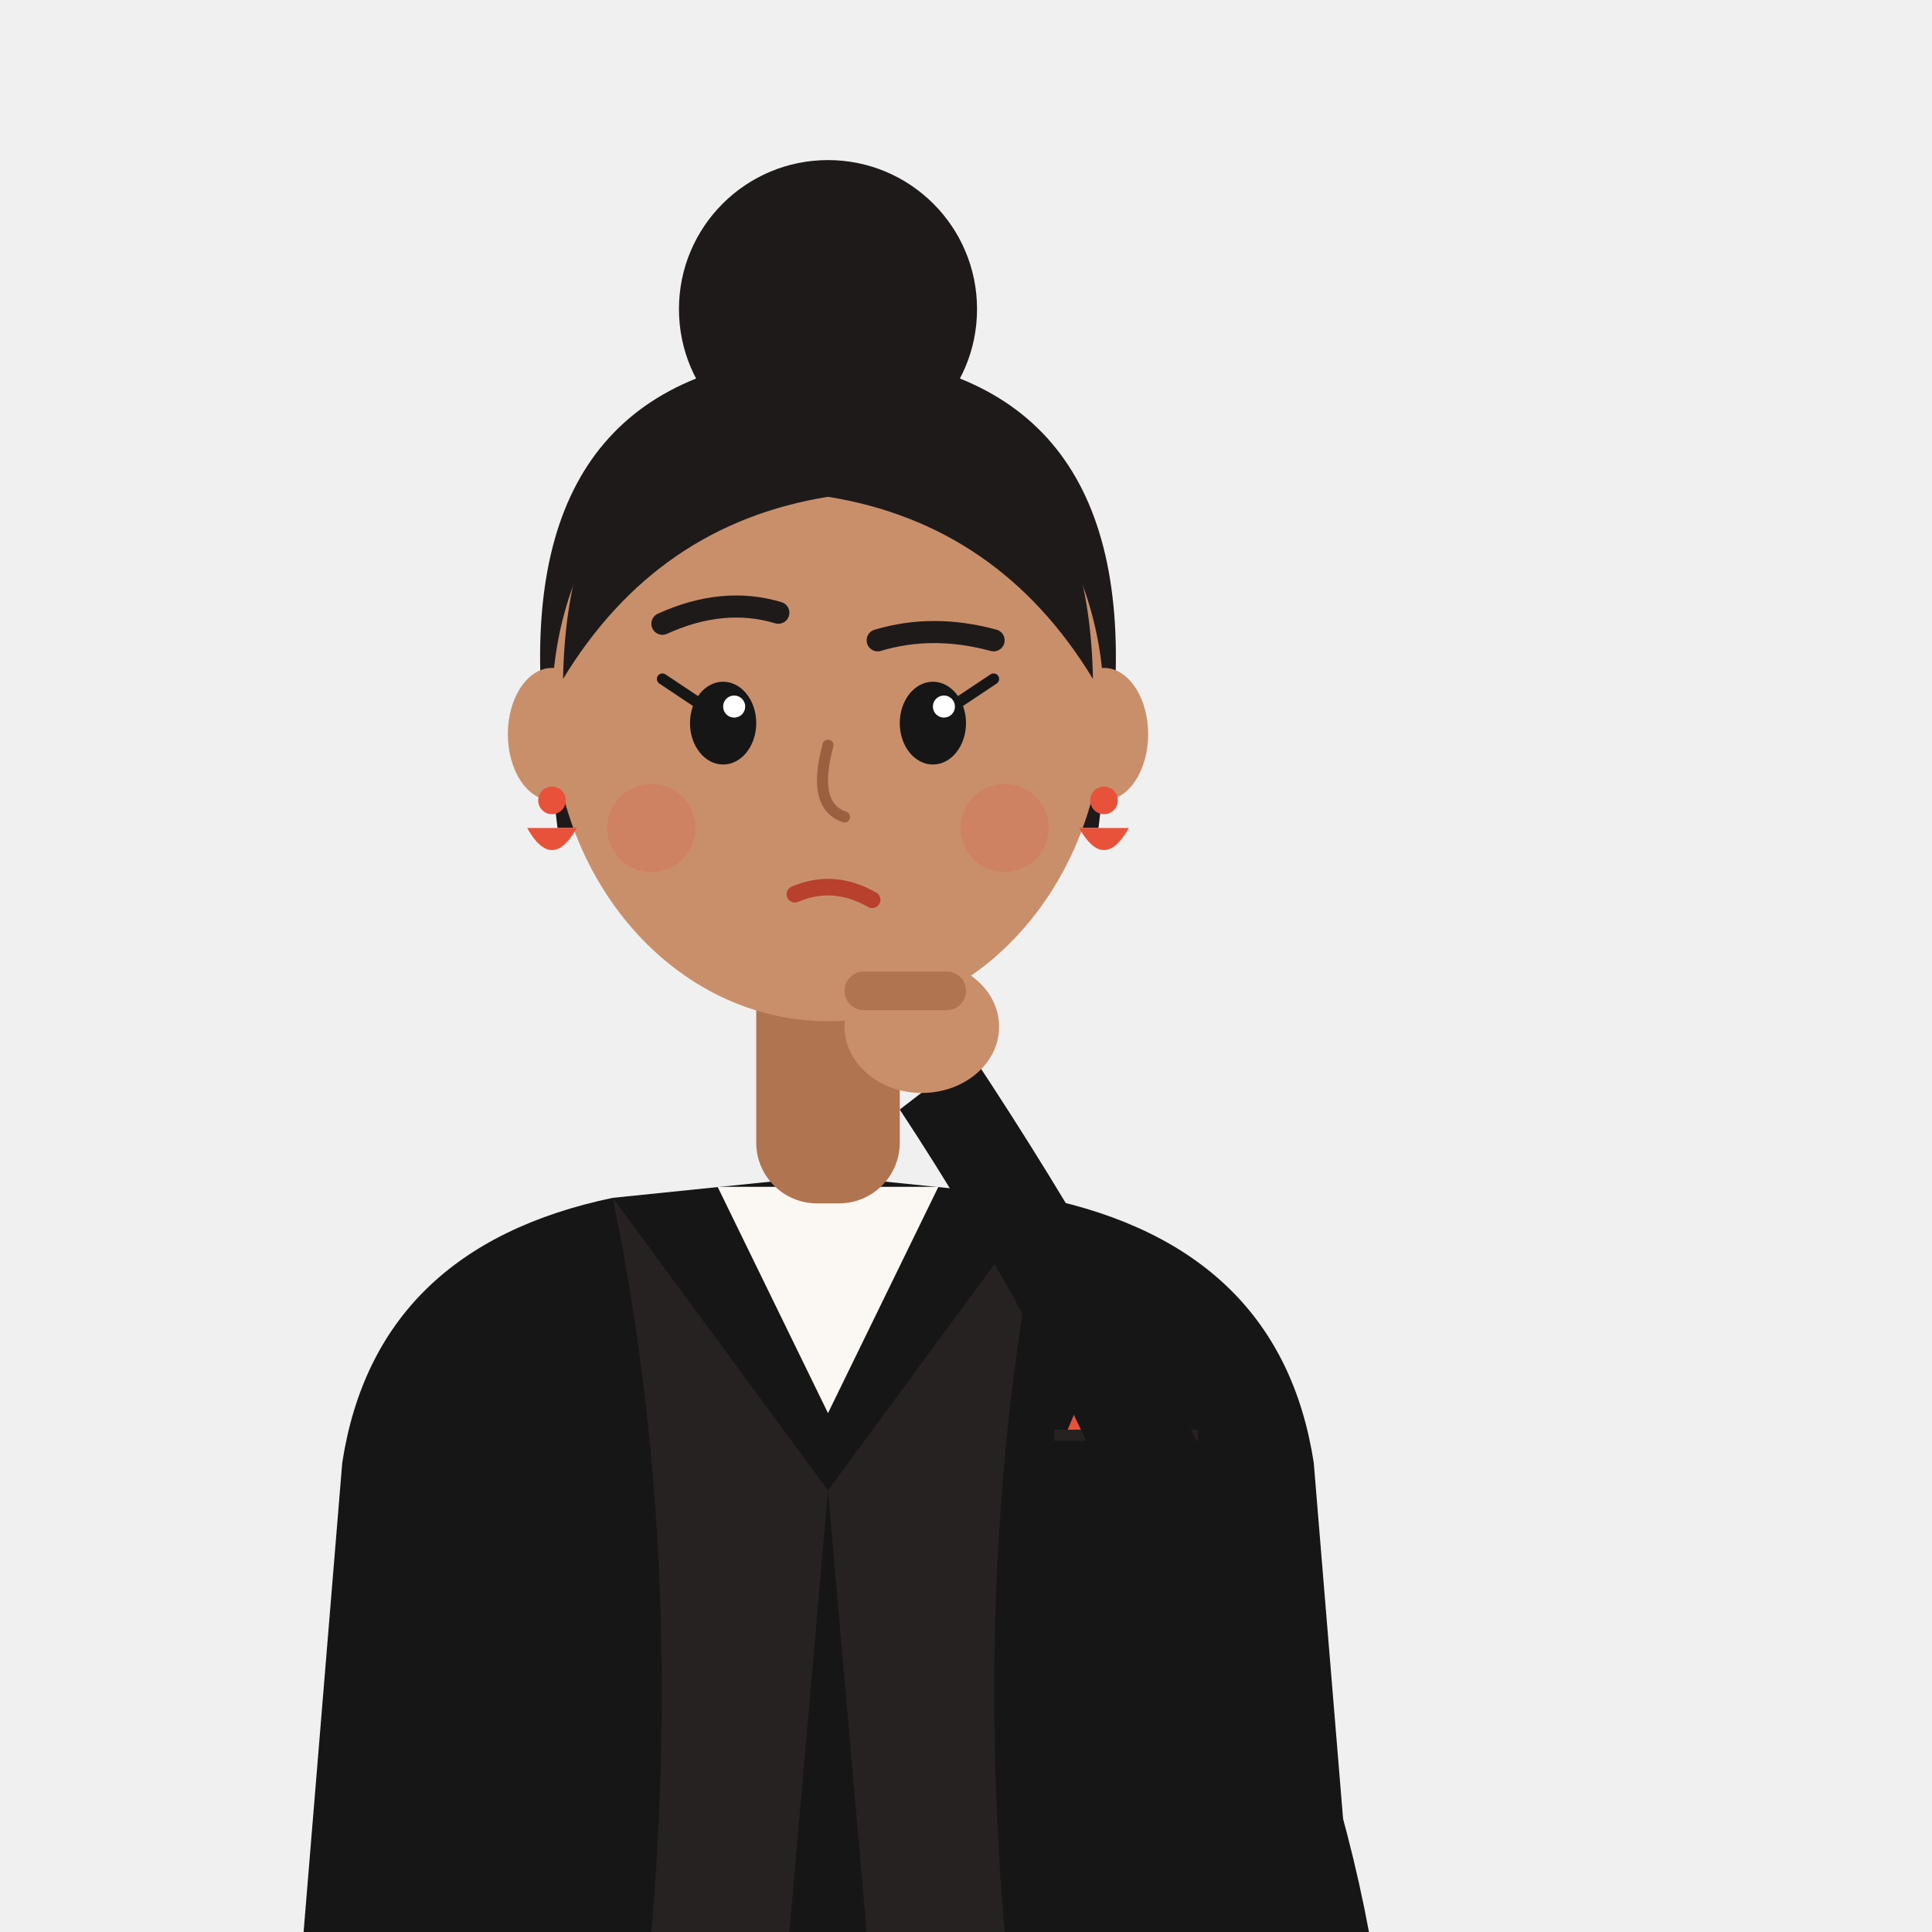
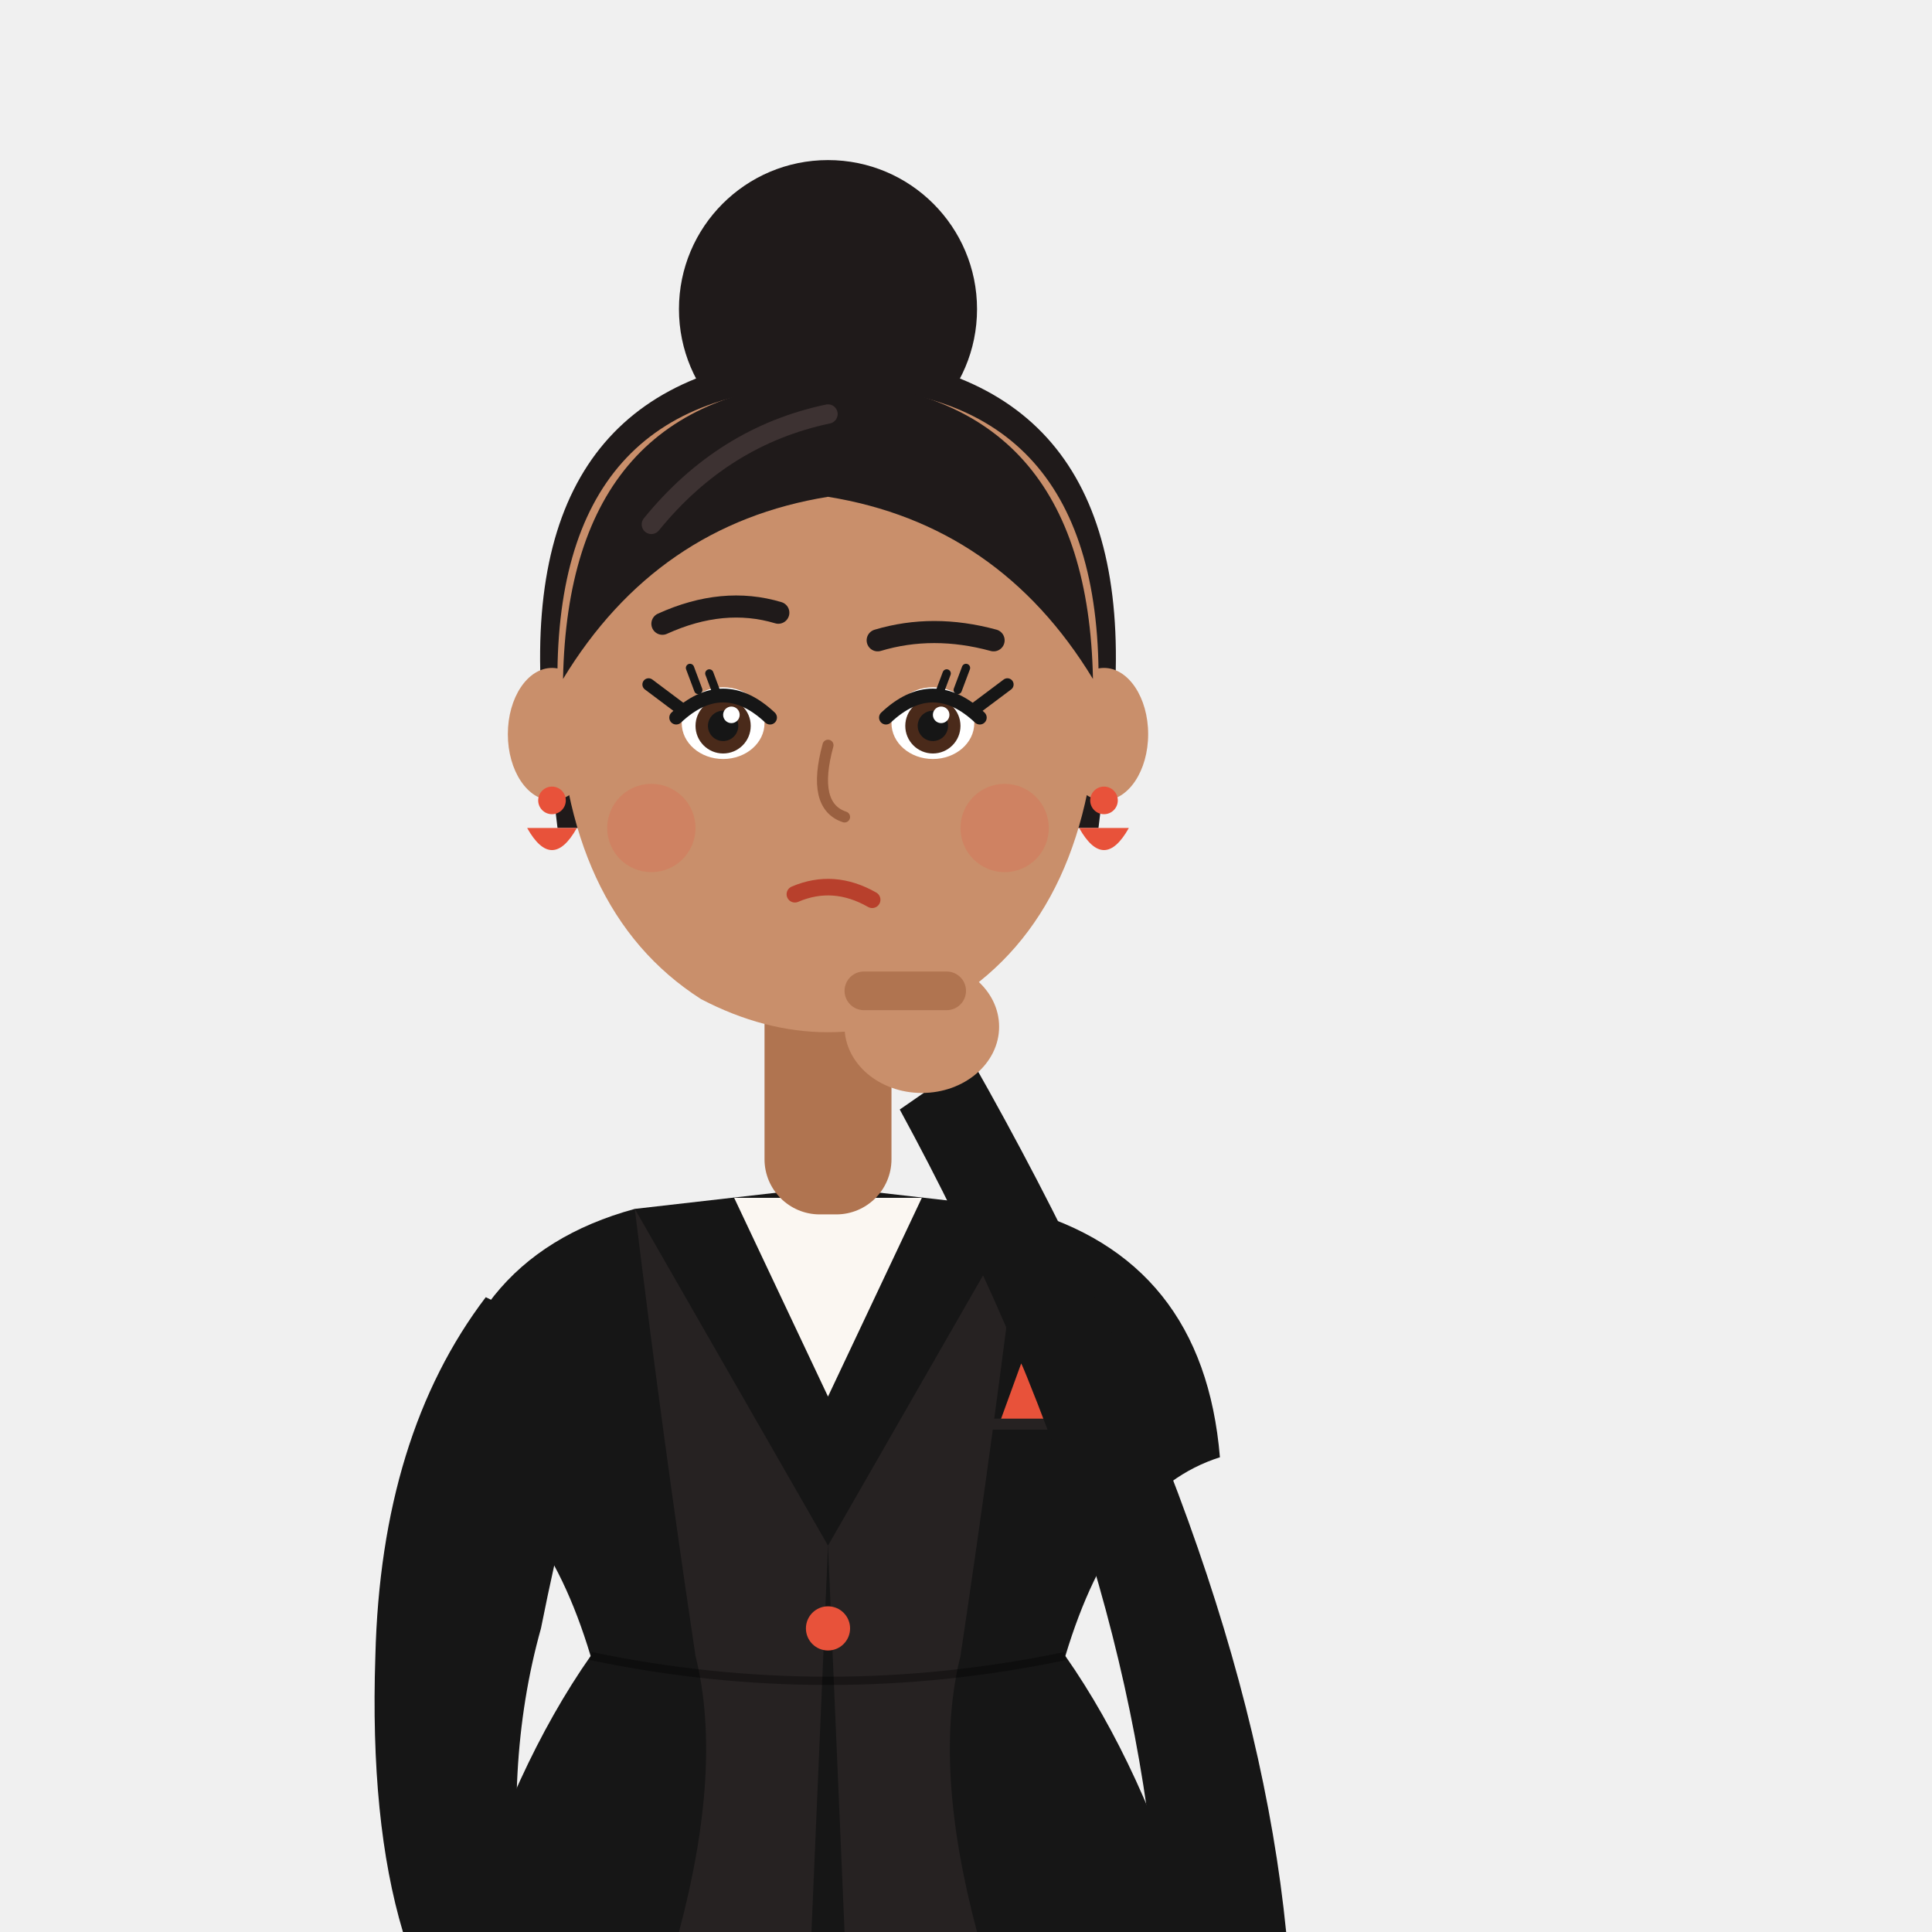
<svg xmlns="http://www.w3.org/2000/svg" viewBox="0 0 700 700">
  <circle cx="300" cy="112" r="54" fill="#1F1A1A" />
  <path d="M196 250 Q190 132 300 128 Q410 132 404 250 L398 300 L202 300Z" fill="#1F1A1A" />
-   <path d="M110 700 L124 530 Q136 452 222 434 L300 426 L378 434 Q464 452 476 530 L490 700Z" fill="#161616" />
-   <path d="M260 430 L300 512 L340 430Z" fill="#FBF7F2" />
-   <path d="M222 434 L300 540 L286 700 L236 700 Q248 560 222 434Z" fill="#262222" />
-   <path d="M378 434 L300 540 L314 700 L364 700 Q352 560 378 434Z" fill="#262222" />
-   <path d="M132 520 Q112 610 120 700 L168 700 Q162 612 180 540Z" fill="#161616" />
-   <path d="M386 520 L430 520 L418 498 L406 512 L396 496Z" fill="#E8523A" />
-   <path d="M382 520 h52" stroke="#262222" stroke-width="4" />
-   <rect x="274" y="340" width="52" height="96" rx="22" fill="#B07450" />
+   <path d="M168 700 Q186 640 214 600 Q196 540 158 528 Q164 456 230 438 L300 430 L370 438 Q436 456 442 528 Q404 540 386 600 Q414 640 432 700Z" fill="#161616" />
+   <path d="M266 434 L300 506 L334 434Z" fill="#FBF7F2" />
+   <path d="M230 438 L300 560 L294 700 L246 700 Q262 640 252 600 Q240 520 230 438Z" fill="#262222" />
+   <path d="M370 438 L300 560 L306 700 L354 700 Q338 640 348 600 Q360 520 370 438Z" fill="#262222" />
+   <path d="M214 600 Q300 618 386 600" stroke="#000" stroke-width="3" fill="none" opacity=".35" />
+   <circle cx="300" cy="590" r="8" fill="#E8523A" />
+   <path d="M176 470 Q138 520 136 600 Q134 660 146 700 L190 700 Q182 640 196 590 Q206 540 214 520 Q206 484 176 470Z" fill="#161616" />
+   <path d="M362 516 L398 516 L388 496 L378 508 L370 494Z" fill="#E8523A" />
+   <path d="M358 516 h44" stroke="#262222" stroke-width="4" />
+   <rect x="277" y="340" width="46" height="100" rx="20" fill="#B07450" />
  <ellipse cx="200" cy="266" rx="16" ry="24" fill="#C98F6B" />
  <ellipse cx="400" cy="266" rx="16" ry="24" fill="#C98F6B" />
-   <ellipse cx="300" cy="256" rx="100" ry="114" fill="#C98F6B" />
+   <path d="M202 250 Q200 140 300 140 Q400 140 398 250 Q396 330 346 362 Q300 386 254 362 Q204 330 202 250Z" fill="#C98F6B" />
  <path d="M204 246 Q206 142 300 138 Q394 142 396 246 Q362 190 300 180 Q238 190 204 246Z" fill="#1F1A1A" />
+   <path d="M236 190 Q262 158 300 150" stroke="#4A3C3C" stroke-width="7" fill="none" stroke-linecap="round" opacity=".7" />
  <circle cx="200" cy="290" r="5" fill="#E8523A" />
  <path d="M191 300 Q200 316 209 300Z" fill="#E8523A" />
  <circle cx="400" cy="290" r="5" fill="#E8523A" />
  <path d="M391 300 Q400 316 409 300Z" fill="#E8523A" />
-   <ellipse cx="262" cy="262" rx="12" ry="15" fill="#161616" />
-   <circle cx="266" cy="256" r="4" fill="#fff" />
-   <path d="M252 254 L240 246" stroke="#161616" stroke-width="4" stroke-linecap="round" />
-   <ellipse cx="338" cy="262" rx="12" ry="15" fill="#161616" />
-   <circle cx="342" cy="256" r="4" fill="#fff" />
-   <path d="M348 254 L360 246" stroke="#161616" stroke-width="4" stroke-linecap="round" />
+   <ellipse cx="262" cy="262" rx="15" ry="13" fill="#fff" />
+   <circle cx="262" cy="263" r="10" fill="#4A2A1A" />
+   <circle cx="262" cy="263" r="5.5" fill="#161616" />
+   <circle cx="265" cy="259" r="3" fill="#fff" />
+   <path d="M245 260 Q262 244 279 260" stroke="#161616" stroke-width="5" fill="none" stroke-linecap="round" />
+   <path d="M247 257 L235 248" stroke="#161616" stroke-width="4.5" stroke-linecap="round" />
+   <path d="M260 252 l-3 -8" stroke="#161616" stroke-width="3" stroke-linecap="round" />
+   <path d="M253 250 l-3 -8" stroke="#161616" stroke-width="3" stroke-linecap="round" />
+   <ellipse cx="338" cy="262" rx="15" ry="13" fill="#fff" />
+   <circle cx="338" cy="263" r="10" fill="#4A2A1A" />
+   <circle cx="338" cy="263" r="5.5" fill="#161616" />
+   <circle cx="341" cy="259" r="3" fill="#fff" />
+   <path d="M321 260 Q338 244 355 260" stroke="#161616" stroke-width="5" fill="none" stroke-linecap="round" />
+   <path d="M353 257 L365 248" stroke="#161616" stroke-width="4.5" stroke-linecap="round" />
+   <path d="M340 252 l3 -8" stroke="#161616" stroke-width="3" stroke-linecap="round" />
+   <path d="M347 250 l3 -8" stroke="#161616" stroke-width="3" stroke-linecap="round" />
  <path d="M240 226 Q262 216 282 222" stroke="#1F1A1A" stroke-width="8" fill="none" stroke-linecap="round" />
  <path d="M318 232 Q338 226 360 232" stroke="#1F1A1A" stroke-width="8" fill="none" stroke-linecap="round" />
  <path d="M300 270 Q294 292 306 296" stroke="#9A6040" stroke-width="4" fill="none" stroke-linecap="round" />
  <circle cx="236" cy="300" r="16" fill="#E8523A" opacity=".2" />
  <circle cx="364" cy="300" r="16" fill="#E8523A" opacity=".2" />
  <path d="M288 324 Q302 318 316 326" stroke="#B8402C" stroke-width="6" fill="none" stroke-linecap="round" />
-   <path d="M446 700 L496 700 Q470 560 352 382 L326 402 Q430 560 446 700Z" fill="#161616" />
+   <path d="M420 700 L466 700 Q452 560 352 384 L326 402 Q412 560 420 700Z" fill="#161616" />
  <ellipse cx="334" cy="372" rx="28" ry="24" fill="#C98F6B" />
  <rect x="306" y="352" width="44" height="14" rx="7" fill="#B07450" />
</svg>
